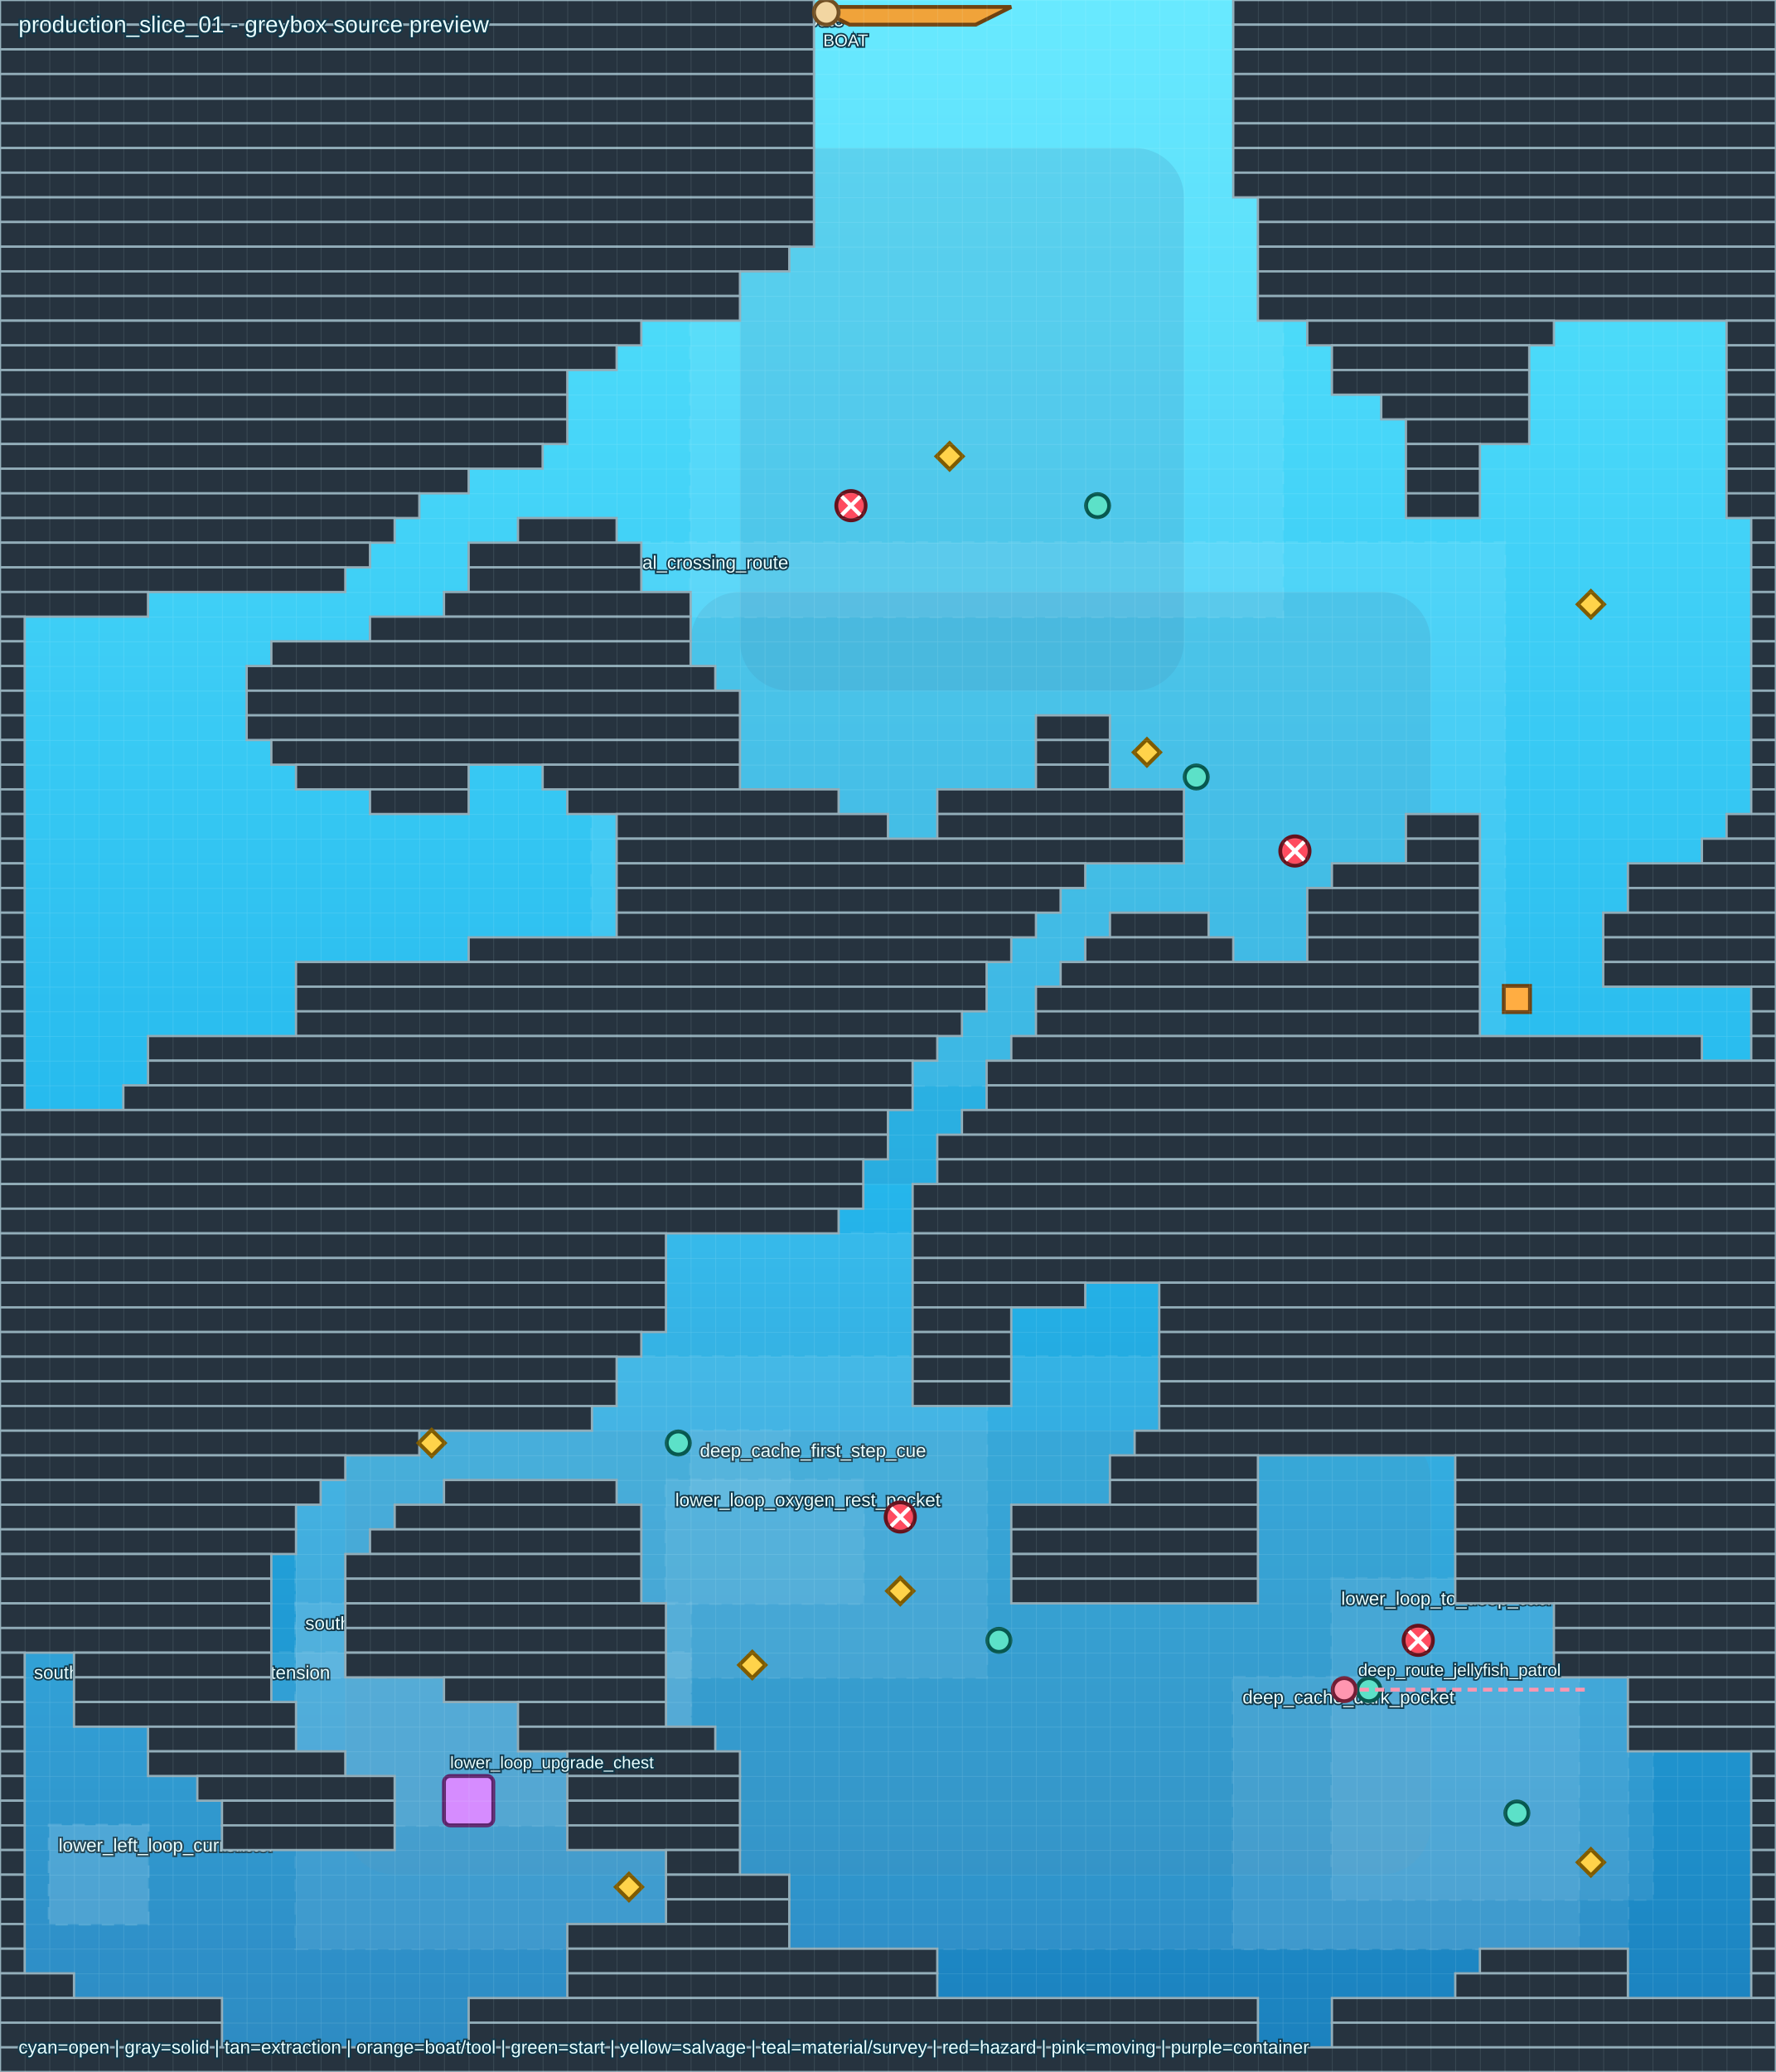
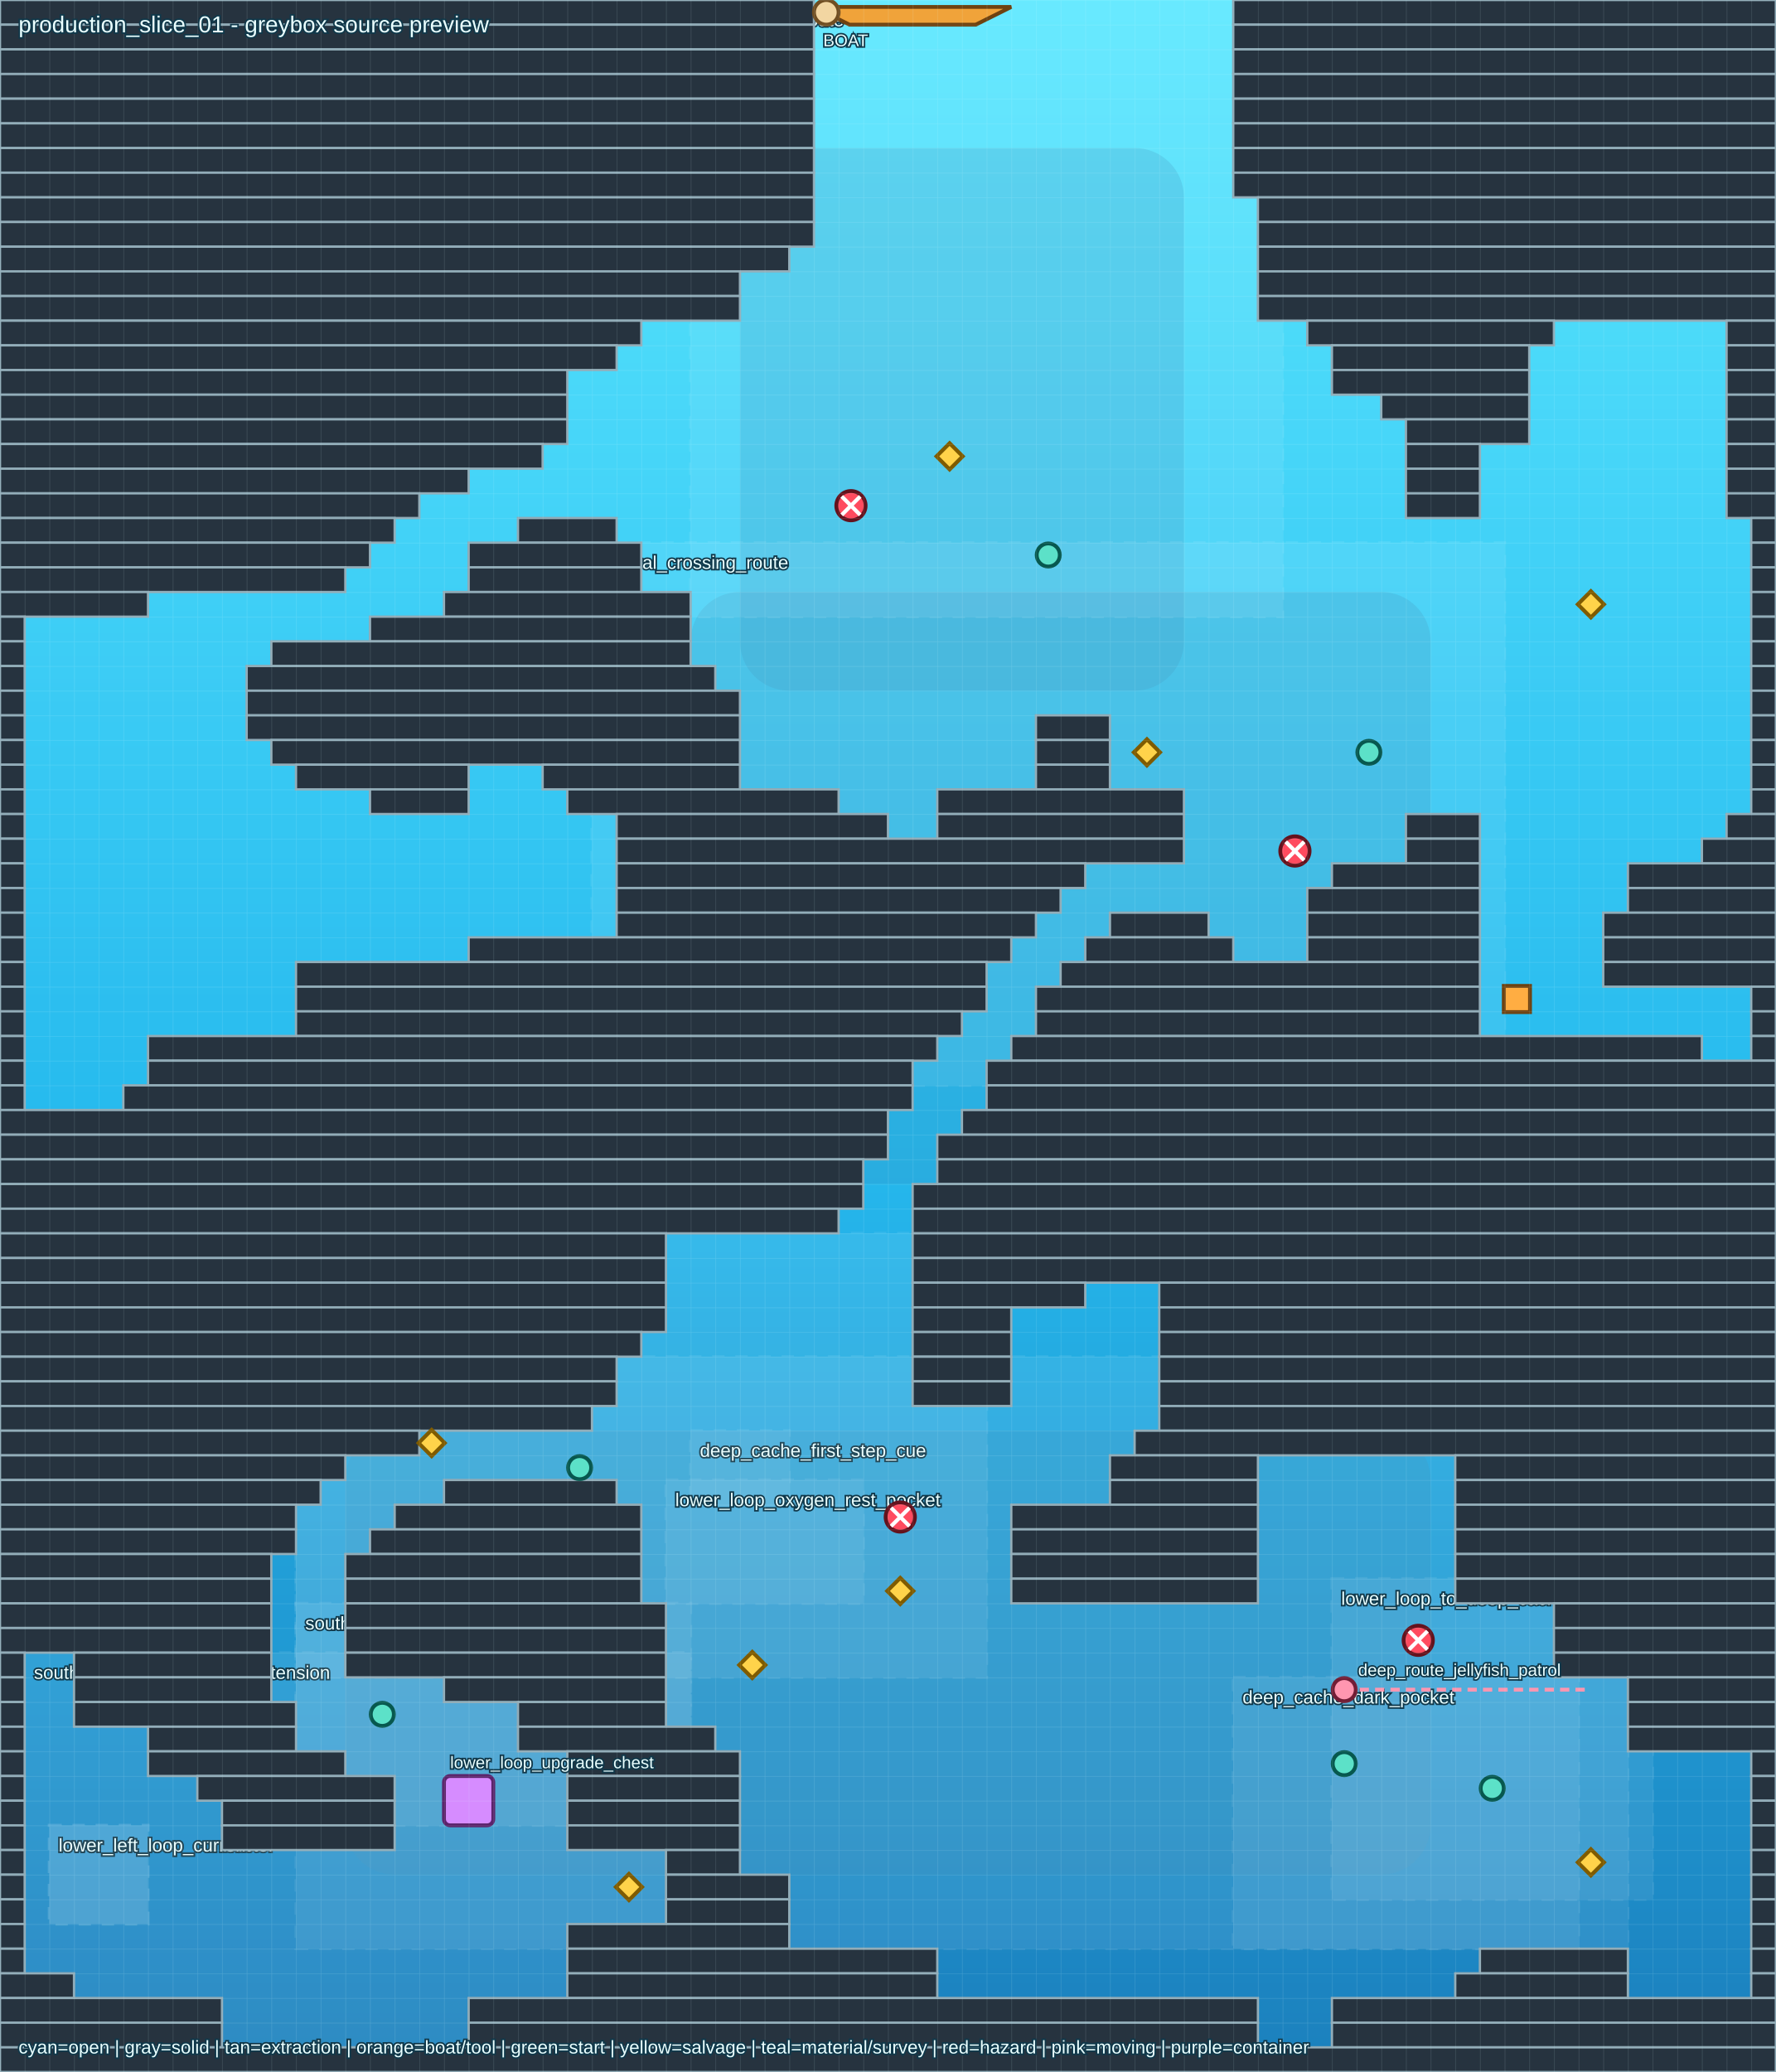
<svg xmlns="http://www.w3.org/2000/svg" viewBox="0 0 2304 2688" width="2304" height="2688">
  <defs>
    <linearGradient id="water" x1="0" y1="0" x2="0" y2="1">
      <stop offset="0%" stop-color="#4ee6ff" />
      <stop offset="55%" stop-color="#13b3ec" />
      <stop offset="100%" stop-color="#0874b7" />
    </linearGradient>
    <pattern id="grid" width="32" height="32" patternUnits="userSpaceOnUse">
      <path d="M 32 0 L 0 0 0 32" fill="none" stroke="#d8f7ff" stroke-width="1" opacity="0.22" />
    </pattern>
  </defs>
  <rect x="0" y="0" width="2304" height="2688" fill="url(#water)" />
  <rect x="960" y="192" width="576" height="704" rx="64" fill="#237fad" opacity="0.22" />
  <rect x="896" y="768" width="960" height="768" rx="64" fill="#237fad" opacity="0.22" />
  <rect x="448" y="1856" width="1408" height="576" rx="64" fill="#237fad" opacity="0.22" />
  <rect x="0" y="0" width="2304" height="2688" fill="#ffffff" opacity="0.08" stroke="#ffffff" stroke-width="4" stroke-dasharray="16 14" />
  <text x="12.0" y="34.0" fill="#eaffff" font-family="Arial, sans-serif" font-size="24" paint-order="stroke" stroke="#10384a" stroke-width="4">production_slice_bounds</text>
  <rect x="896" y="0" width="768" height="800" fill="#ffffff" opacity="0.08" stroke="#ffffff" stroke-width="4" stroke-dasharray="16 14" />
  <text x="908.0" y="34.0" fill="#eaffff" font-family="Arial, sans-serif" font-size="24" paint-order="stroke" stroke="#10384a" stroke-width="4">entry_shaft_route</text>
  <rect x="768" y="704" width="1184" height="704" fill="#ffffff" opacity="0.08" stroke="#ffffff" stroke-width="4" stroke-dasharray="16 14" />
  <text x="780.0" y="738.0" fill="#eaffff" font-family="Arial, sans-serif" font-size="24" paint-order="stroke" stroke="#10384a" stroke-width="4">central_crossing_route</text>
  <rect x="384" y="1760" width="1664" height="768" fill="#ffffff" opacity="0.08" stroke="#ffffff" stroke-width="4" stroke-dasharray="16 14" />
  <text x="396.0" y="1794.0" fill="#eaffff" font-family="Arial, sans-serif" font-size="24" paint-order="stroke" stroke="#10384a" stroke-width="4">lower_loop_route</text>
  <rect x="64" y="2368" width="128" height="128" fill="#ffffff" opacity="0.08" stroke="#ffffff" stroke-width="4" stroke-dasharray="16 14" />
  <text x="76.0" y="2402.0" fill="#eaffff" font-family="Arial, sans-serif" font-size="24" paint-order="stroke" stroke="#10384a" stroke-width="4">lower_left_loop_connector</text>
  <rect x="64" y="2368" width="128" height="128" fill="#ffffff" opacity="0.08" stroke="#ffffff" stroke-width="4" stroke-dasharray="16 14" />
  <text x="76.0" y="2402.0" fill="#eaffff" font-family="Arial, sans-serif" font-size="24" paint-order="stroke" stroke="#10384a" stroke-width="4">lower_left_loop_current</text>
  <rect x="896" y="1856" width="128" height="96" fill="#ffffff" opacity="0.08" stroke="#ffffff" stroke-width="4" stroke-dasharray="16 14" />
  <text x="908.0" y="1890.0" fill="#eaffff" font-family="Arial, sans-serif" font-size="24" paint-order="stroke" stroke="#10384a" stroke-width="4">deep_cache_first_step_cue</text>
  <rect x="384" y="1600" width="896" height="576" fill="#ffffff" opacity="0.08" stroke="#ffffff" stroke-width="4" stroke-dasharray="16 14" />
  <text x="396.0" y="1634.0" fill="#eaffff" font-family="Arial, sans-serif" font-size="24" paint-order="stroke" stroke="#10384a" stroke-width="4">return_pressure_to_boat</text>
  <rect x="864" y="1920" width="256" height="160" fill="#ffffff" opacity="0.08" stroke="#ffffff" stroke-width="4" stroke-dasharray="16 14" />
  <text x="876.0" y="1954.0" fill="#eaffff" font-family="Arial, sans-serif" font-size="24" paint-order="stroke" stroke="#10384a" stroke-width="4">lower_loop_oxygen_rest_pocket</text>
  <rect x="32" y="2144" width="864" height="512" fill="#ffffff" opacity="0.08" stroke="#ffffff" stroke-width="4" stroke-dasharray="16 14" />
  <text x="44.0" y="2178.0" fill="#eaffff" font-family="Arial, sans-serif" font-size="24" paint-order="stroke" stroke="#10384a" stroke-width="4">southwest_return_pocket_extension</text>
  <rect x="384" y="2080" width="512" height="288" fill="#ffffff" opacity="0.08" stroke="#ffffff" stroke-width="4" stroke-dasharray="16 14" />
  <text x="396.0" y="2114.0" fill="#eaffff" font-family="Arial, sans-serif" font-size="24" paint-order="stroke" stroke="#10384a" stroke-width="4">southwest_pocket_pre_pickup_cue</text>
  <rect x="1728" y="2048" width="416" height="416" fill="#ffffff" opacity="0.08" stroke="#ffffff" stroke-width="4" stroke-dasharray="16 14" />
  <text x="1740.0" y="2082.0" fill="#eaffff" font-family="Arial, sans-serif" font-size="24" paint-order="stroke" stroke="#10384a" stroke-width="4">lower_loop_to_deep_cache_pressure</text>
  <rect x="1600" y="2176" width="512" height="352" fill="#ffffff" opacity="0.08" stroke="#ffffff" stroke-width="4" stroke-dasharray="16 14" />
  <text x="1612.0" y="2210.0" fill="#eaffff" font-family="Arial, sans-serif" font-size="24" paint-order="stroke" stroke="#10384a" stroke-width="4">deep_cache_dark_pocket</text>
  <rect x="0" y="0" width="1056" height="32" fill="#26333f" stroke="#8ea9b5" stroke-width="3" />
  <rect x="1600" y="0" width="704" height="32" fill="#26333f" stroke="#8ea9b5" stroke-width="3" />
  <rect x="0" y="32" width="1056" height="32" fill="#26333f" stroke="#8ea9b5" stroke-width="3" />
  <rect x="1600" y="32" width="704" height="32" fill="#26333f" stroke="#8ea9b5" stroke-width="3" />
  <rect x="0" y="64" width="1056" height="32" fill="#26333f" stroke="#8ea9b5" stroke-width="3" />
  <rect x="1600" y="64" width="704" height="32" fill="#26333f" stroke="#8ea9b5" stroke-width="3" />
  <rect x="0" y="96" width="1056" height="32" fill="#26333f" stroke="#8ea9b5" stroke-width="3" />
  <rect x="1600" y="96" width="704" height="32" fill="#26333f" stroke="#8ea9b5" stroke-width="3" />
  <rect x="0" y="128" width="1056" height="32" fill="#26333f" stroke="#8ea9b5" stroke-width="3" />
  <rect x="1600" y="128" width="704" height="32" fill="#26333f" stroke="#8ea9b5" stroke-width="3" />
  <rect x="0" y="160" width="1056" height="32" fill="#26333f" stroke="#8ea9b5" stroke-width="3" />
  <rect x="1600" y="160" width="704" height="32" fill="#26333f" stroke="#8ea9b5" stroke-width="3" />
  <rect x="0" y="192" width="1056" height="32" fill="#26333f" stroke="#8ea9b5" stroke-width="3" />
  <rect x="1600" y="192" width="704" height="32" fill="#26333f" stroke="#8ea9b5" stroke-width="3" />
  <rect x="0" y="224" width="1056" height="32" fill="#26333f" stroke="#8ea9b5" stroke-width="3" />
  <rect x="1600" y="224" width="704" height="32" fill="#26333f" stroke="#8ea9b5" stroke-width="3" />
  <rect x="0" y="256" width="1056" height="32" fill="#26333f" stroke="#8ea9b5" stroke-width="3" />
  <rect x="1632" y="256" width="672" height="32" fill="#26333f" stroke="#8ea9b5" stroke-width="3" />
  <rect x="0" y="288" width="1056" height="32" fill="#26333f" stroke="#8ea9b5" stroke-width="3" />
  <rect x="1632" y="288" width="672" height="32" fill="#26333f" stroke="#8ea9b5" stroke-width="3" />
  <rect x="0" y="320" width="1024" height="32" fill="#26333f" stroke="#8ea9b5" stroke-width="3" />
  <rect x="1632" y="320" width="672" height="32" fill="#26333f" stroke="#8ea9b5" stroke-width="3" />
  <rect x="0" y="352" width="960" height="32" fill="#26333f" stroke="#8ea9b5" stroke-width="3" />
  <rect x="1632" y="352" width="672" height="32" fill="#26333f" stroke="#8ea9b5" stroke-width="3" />
  <rect x="0" y="384" width="960" height="32" fill="#26333f" stroke="#8ea9b5" stroke-width="3" />
  <rect x="1632" y="384" width="672" height="32" fill="#26333f" stroke="#8ea9b5" stroke-width="3" />
  <rect x="0" y="416" width="832" height="32" fill="#26333f" stroke="#8ea9b5" stroke-width="3" />
  <rect x="1696" y="416" width="320" height="32" fill="#26333f" stroke="#8ea9b5" stroke-width="3" />
  <rect x="2240" y="416" width="64" height="32" fill="#26333f" stroke="#8ea9b5" stroke-width="3" />
  <rect x="0" y="448" width="800" height="32" fill="#26333f" stroke="#8ea9b5" stroke-width="3" />
  <rect x="1728" y="448" width="256" height="32" fill="#26333f" stroke="#8ea9b5" stroke-width="3" />
  <rect x="2240" y="448" width="64" height="32" fill="#26333f" stroke="#8ea9b5" stroke-width="3" />
  <rect x="0" y="480" width="736" height="32" fill="#26333f" stroke="#8ea9b5" stroke-width="3" />
  <rect x="1728" y="480" width="256" height="32" fill="#26333f" stroke="#8ea9b5" stroke-width="3" />
  <rect x="2240" y="480" width="64" height="32" fill="#26333f" stroke="#8ea9b5" stroke-width="3" />
  <rect x="0" y="512" width="736" height="32" fill="#26333f" stroke="#8ea9b5" stroke-width="3" />
  <rect x="1792" y="512" width="192" height="32" fill="#26333f" stroke="#8ea9b5" stroke-width="3" />
  <rect x="2240" y="512" width="64" height="32" fill="#26333f" stroke="#8ea9b5" stroke-width="3" />
  <rect x="0" y="544" width="736" height="32" fill="#26333f" stroke="#8ea9b5" stroke-width="3" />
  <rect x="1824" y="544" width="160" height="32" fill="#26333f" stroke="#8ea9b5" stroke-width="3" />
  <rect x="2240" y="544" width="64" height="32" fill="#26333f" stroke="#8ea9b5" stroke-width="3" />
  <rect x="0" y="576" width="704" height="32" fill="#26333f" stroke="#8ea9b5" stroke-width="3" />
  <rect x="1824" y="576" width="96" height="32" fill="#26333f" stroke="#8ea9b5" stroke-width="3" />
  <rect x="2240" y="576" width="64" height="32" fill="#26333f" stroke="#8ea9b5" stroke-width="3" />
  <rect x="0" y="608" width="608" height="32" fill="#26333f" stroke="#8ea9b5" stroke-width="3" />
  <rect x="1824" y="608" width="96" height="32" fill="#26333f" stroke="#8ea9b5" stroke-width="3" />
  <rect x="2240" y="608" width="64" height="32" fill="#26333f" stroke="#8ea9b5" stroke-width="3" />
  <rect x="0" y="640" width="544" height="32" fill="#26333f" stroke="#8ea9b5" stroke-width="3" />
  <rect x="1824" y="640" width="96" height="32" fill="#26333f" stroke="#8ea9b5" stroke-width="3" />
  <rect x="2240" y="640" width="64" height="32" fill="#26333f" stroke="#8ea9b5" stroke-width="3" />
  <rect x="0" y="672" width="512" height="32" fill="#26333f" stroke="#8ea9b5" stroke-width="3" />
  <rect x="672" y="672" width="128" height="32" fill="#26333f" stroke="#8ea9b5" stroke-width="3" />
  <rect x="2272" y="672" width="32" height="32" fill="#26333f" stroke="#8ea9b5" stroke-width="3" />
  <rect x="0" y="704" width="480" height="32" fill="#26333f" stroke="#8ea9b5" stroke-width="3" />
  <rect x="608" y="704" width="224" height="32" fill="#26333f" stroke="#8ea9b5" stroke-width="3" />
  <rect x="2272" y="704" width="32" height="32" fill="#26333f" stroke="#8ea9b5" stroke-width="3" />
  <rect x="0" y="736" width="448" height="32" fill="#26333f" stroke="#8ea9b5" stroke-width="3" />
  <rect x="608" y="736" width="224" height="32" fill="#26333f" stroke="#8ea9b5" stroke-width="3" />
  <rect x="2272" y="736" width="32" height="32" fill="#26333f" stroke="#8ea9b5" stroke-width="3" />
  <rect x="0" y="768" width="192" height="32" fill="#26333f" stroke="#8ea9b5" stroke-width="3" />
  <rect x="576" y="768" width="320" height="32" fill="#26333f" stroke="#8ea9b5" stroke-width="3" />
  <rect x="2272" y="768" width="32" height="32" fill="#26333f" stroke="#8ea9b5" stroke-width="3" />
  <rect x="0" y="800" width="32" height="32" fill="#26333f" stroke="#8ea9b5" stroke-width="3" />
  <rect x="480" y="800" width="416" height="32" fill="#26333f" stroke="#8ea9b5" stroke-width="3" />
  <rect x="2272" y="800" width="32" height="32" fill="#26333f" stroke="#8ea9b5" stroke-width="3" />
  <rect x="0" y="832" width="32" height="32" fill="#26333f" stroke="#8ea9b5" stroke-width="3" />
  <rect x="352" y="832" width="544" height="32" fill="#26333f" stroke="#8ea9b5" stroke-width="3" />
  <rect x="2272" y="832" width="32" height="32" fill="#26333f" stroke="#8ea9b5" stroke-width="3" />
  <rect x="0" y="864" width="32" height="32" fill="#26333f" stroke="#8ea9b5" stroke-width="3" />
  <rect x="320" y="864" width="608" height="32" fill="#26333f" stroke="#8ea9b5" stroke-width="3" />
  <rect x="2272" y="864" width="32" height="32" fill="#26333f" stroke="#8ea9b5" stroke-width="3" />
  <rect x="0" y="896" width="32" height="32" fill="#26333f" stroke="#8ea9b5" stroke-width="3" />
  <rect x="320" y="896" width="640" height="32" fill="#26333f" stroke="#8ea9b5" stroke-width="3" />
  <rect x="2272" y="896" width="32" height="32" fill="#26333f" stroke="#8ea9b5" stroke-width="3" />
  <rect x="0" y="928" width="32" height="32" fill="#26333f" stroke="#8ea9b5" stroke-width="3" />
  <rect x="320" y="928" width="640" height="32" fill="#26333f" stroke="#8ea9b5" stroke-width="3" />
  <rect x="1344" y="928" width="96" height="32" fill="#26333f" stroke="#8ea9b5" stroke-width="3" />
  <rect x="2272" y="928" width="32" height="32" fill="#26333f" stroke="#8ea9b5" stroke-width="3" />
  <rect x="0" y="960" width="32" height="32" fill="#26333f" stroke="#8ea9b5" stroke-width="3" />
  <rect x="352" y="960" width="608" height="32" fill="#26333f" stroke="#8ea9b5" stroke-width="3" />
  <rect x="1344" y="960" width="96" height="32" fill="#26333f" stroke="#8ea9b5" stroke-width="3" />
  <rect x="2272" y="960" width="32" height="32" fill="#26333f" stroke="#8ea9b5" stroke-width="3" />
  <rect x="0" y="992" width="32" height="32" fill="#26333f" stroke="#8ea9b5" stroke-width="3" />
  <rect x="384" y="992" width="224" height="32" fill="#26333f" stroke="#8ea9b5" stroke-width="3" />
  <rect x="704" y="992" width="256" height="32" fill="#26333f" stroke="#8ea9b5" stroke-width="3" />
  <rect x="1344" y="992" width="96" height="32" fill="#26333f" stroke="#8ea9b5" stroke-width="3" />
  <rect x="2272" y="992" width="32" height="32" fill="#26333f" stroke="#8ea9b5" stroke-width="3" />
  <rect x="0" y="1024" width="32" height="32" fill="#26333f" stroke="#8ea9b5" stroke-width="3" />
  <rect x="480" y="1024" width="128" height="32" fill="#26333f" stroke="#8ea9b5" stroke-width="3" />
  <rect x="736" y="1024" width="352" height="32" fill="#26333f" stroke="#8ea9b5" stroke-width="3" />
  <rect x="1216" y="1024" width="320" height="32" fill="#26333f" stroke="#8ea9b5" stroke-width="3" />
  <rect x="2272" y="1024" width="32" height="32" fill="#26333f" stroke="#8ea9b5" stroke-width="3" />
  <rect x="0" y="1056" width="32" height="32" fill="#26333f" stroke="#8ea9b5" stroke-width="3" />
  <rect x="800" y="1056" width="352" height="32" fill="#26333f" stroke="#8ea9b5" stroke-width="3" />
  <rect x="1216" y="1056" width="320" height="32" fill="#26333f" stroke="#8ea9b5" stroke-width="3" />
  <rect x="1824" y="1056" width="96" height="32" fill="#26333f" stroke="#8ea9b5" stroke-width="3" />
  <rect x="2240" y="1056" width="64" height="32" fill="#26333f" stroke="#8ea9b5" stroke-width="3" />
  <rect x="0" y="1088" width="32" height="32" fill="#26333f" stroke="#8ea9b5" stroke-width="3" />
  <rect x="800" y="1088" width="736" height="32" fill="#26333f" stroke="#8ea9b5" stroke-width="3" />
  <rect x="1824" y="1088" width="96" height="32" fill="#26333f" stroke="#8ea9b5" stroke-width="3" />
  <rect x="2208" y="1088" width="96" height="32" fill="#26333f" stroke="#8ea9b5" stroke-width="3" />
  <rect x="0" y="1120" width="32" height="32" fill="#26333f" stroke="#8ea9b5" stroke-width="3" />
  <rect x="800" y="1120" width="608" height="32" fill="#26333f" stroke="#8ea9b5" stroke-width="3" />
  <rect x="1728" y="1120" width="192" height="32" fill="#26333f" stroke="#8ea9b5" stroke-width="3" />
  <rect x="2112" y="1120" width="192" height="32" fill="#26333f" stroke="#8ea9b5" stroke-width="3" />
  <rect x="0" y="1152" width="32" height="32" fill="#26333f" stroke="#8ea9b5" stroke-width="3" />
  <rect x="800" y="1152" width="576" height="32" fill="#26333f" stroke="#8ea9b5" stroke-width="3" />
  <rect x="1696" y="1152" width="224" height="32" fill="#26333f" stroke="#8ea9b5" stroke-width="3" />
  <rect x="2112" y="1152" width="192" height="32" fill="#26333f" stroke="#8ea9b5" stroke-width="3" />
  <rect x="0" y="1184" width="32" height="32" fill="#26333f" stroke="#8ea9b5" stroke-width="3" />
  <rect x="800" y="1184" width="544" height="32" fill="#26333f" stroke="#8ea9b5" stroke-width="3" />
  <rect x="1440" y="1184" width="128" height="32" fill="#26333f" stroke="#8ea9b5" stroke-width="3" />
  <rect x="1696" y="1184" width="224" height="32" fill="#26333f" stroke="#8ea9b5" stroke-width="3" />
  <rect x="2080" y="1184" width="224" height="32" fill="#26333f" stroke="#8ea9b5" stroke-width="3" />
  <rect x="0" y="1216" width="32" height="32" fill="#26333f" stroke="#8ea9b5" stroke-width="3" />
  <rect x="608" y="1216" width="704" height="32" fill="#26333f" stroke="#8ea9b5" stroke-width="3" />
  <rect x="1408" y="1216" width="192" height="32" fill="#26333f" stroke="#8ea9b5" stroke-width="3" />
  <rect x="1696" y="1216" width="224" height="32" fill="#26333f" stroke="#8ea9b5" stroke-width="3" />
  <rect x="2080" y="1216" width="224" height="32" fill="#26333f" stroke="#8ea9b5" stroke-width="3" />
  <rect x="0" y="1248" width="32" height="32" fill="#26333f" stroke="#8ea9b5" stroke-width="3" />
  <rect x="384" y="1248" width="896" height="32" fill="#26333f" stroke="#8ea9b5" stroke-width="3" />
  <rect x="1376" y="1248" width="544" height="32" fill="#26333f" stroke="#8ea9b5" stroke-width="3" />
  <rect x="2080" y="1248" width="224" height="32" fill="#26333f" stroke="#8ea9b5" stroke-width="3" />
  <rect x="0" y="1280" width="32" height="32" fill="#26333f" stroke="#8ea9b5" stroke-width="3" />
  <rect x="384" y="1280" width="896" height="32" fill="#26333f" stroke="#8ea9b5" stroke-width="3" />
  <rect x="1344" y="1280" width="576" height="32" fill="#26333f" stroke="#8ea9b5" stroke-width="3" />
  <rect x="2272" y="1280" width="32" height="32" fill="#26333f" stroke="#8ea9b5" stroke-width="3" />
  <rect x="0" y="1312" width="32" height="32" fill="#26333f" stroke="#8ea9b5" stroke-width="3" />
  <rect x="384" y="1312" width="864" height="32" fill="#26333f" stroke="#8ea9b5" stroke-width="3" />
  <rect x="1344" y="1312" width="576" height="32" fill="#26333f" stroke="#8ea9b5" stroke-width="3" />
  <rect x="2272" y="1312" width="32" height="32" fill="#26333f" stroke="#8ea9b5" stroke-width="3" />
  <rect x="0" y="1344" width="32" height="32" fill="#26333f" stroke="#8ea9b5" stroke-width="3" />
  <rect x="192" y="1344" width="1024" height="32" fill="#26333f" stroke="#8ea9b5" stroke-width="3" />
  <rect x="1312" y="1344" width="896" height="32" fill="#26333f" stroke="#8ea9b5" stroke-width="3" />
  <rect x="2272" y="1344" width="32" height="32" fill="#26333f" stroke="#8ea9b5" stroke-width="3" />
  <rect x="0" y="1376" width="32" height="32" fill="#26333f" stroke="#8ea9b5" stroke-width="3" />
  <rect x="192" y="1376" width="992" height="32" fill="#26333f" stroke="#8ea9b5" stroke-width="3" />
  <rect x="1280" y="1376" width="1024" height="32" fill="#26333f" stroke="#8ea9b5" stroke-width="3" />
  <rect x="0" y="1408" width="32" height="32" fill="#26333f" stroke="#8ea9b5" stroke-width="3" />
  <rect x="160" y="1408" width="1024" height="32" fill="#26333f" stroke="#8ea9b5" stroke-width="3" />
  <rect x="1280" y="1408" width="1024" height="32" fill="#26333f" stroke="#8ea9b5" stroke-width="3" />
  <rect x="0" y="1440" width="1152" height="32" fill="#26333f" stroke="#8ea9b5" stroke-width="3" />
  <rect x="1248" y="1440" width="1056" height="32" fill="#26333f" stroke="#8ea9b5" stroke-width="3" />
  <rect x="0" y="1472" width="1152" height="32" fill="#26333f" stroke="#8ea9b5" stroke-width="3" />
  <rect x="1216" y="1472" width="1088" height="32" fill="#26333f" stroke="#8ea9b5" stroke-width="3" />
  <rect x="0" y="1504" width="1120" height="32" fill="#26333f" stroke="#8ea9b5" stroke-width="3" />
  <rect x="1216" y="1504" width="1088" height="32" fill="#26333f" stroke="#8ea9b5" stroke-width="3" />
  <rect x="0" y="1536" width="1120" height="32" fill="#26333f" stroke="#8ea9b5" stroke-width="3" />
  <rect x="1184" y="1536" width="1120" height="32" fill="#26333f" stroke="#8ea9b5" stroke-width="3" />
  <rect x="0" y="1568" width="1088" height="32" fill="#26333f" stroke="#8ea9b5" stroke-width="3" />
  <rect x="1184" y="1568" width="1120" height="32" fill="#26333f" stroke="#8ea9b5" stroke-width="3" />
  <rect x="0" y="1600" width="864" height="32" fill="#26333f" stroke="#8ea9b5" stroke-width="3" />
  <rect x="1184" y="1600" width="1120" height="32" fill="#26333f" stroke="#8ea9b5" stroke-width="3" />
  <rect x="0" y="1632" width="864" height="32" fill="#26333f" stroke="#8ea9b5" stroke-width="3" />
  <rect x="1184" y="1632" width="1120" height="32" fill="#26333f" stroke="#8ea9b5" stroke-width="3" />
  <rect x="0" y="1664" width="864" height="32" fill="#26333f" stroke="#8ea9b5" stroke-width="3" />
  <rect x="1184" y="1664" width="224" height="32" fill="#26333f" stroke="#8ea9b5" stroke-width="3" />
  <rect x="1504" y="1664" width="800" height="32" fill="#26333f" stroke="#8ea9b5" stroke-width="3" />
  <rect x="0" y="1696" width="864" height="32" fill="#26333f" stroke="#8ea9b5" stroke-width="3" />
  <rect x="1184" y="1696" width="128" height="32" fill="#26333f" stroke="#8ea9b5" stroke-width="3" />
  <rect x="1504" y="1696" width="800" height="32" fill="#26333f" stroke="#8ea9b5" stroke-width="3" />
  <rect x="0" y="1728" width="832" height="32" fill="#26333f" stroke="#8ea9b5" stroke-width="3" />
  <rect x="1184" y="1728" width="128" height="32" fill="#26333f" stroke="#8ea9b5" stroke-width="3" />
  <rect x="1504" y="1728" width="800" height="32" fill="#26333f" stroke="#8ea9b5" stroke-width="3" />
  <rect x="0" y="1760" width="800" height="32" fill="#26333f" stroke="#8ea9b5" stroke-width="3" />
  <rect x="1184" y="1760" width="128" height="32" fill="#26333f" stroke="#8ea9b5" stroke-width="3" />
  <rect x="1504" y="1760" width="800" height="32" fill="#26333f" stroke="#8ea9b5" stroke-width="3" />
  <rect x="0" y="1792" width="800" height="32" fill="#26333f" stroke="#8ea9b5" stroke-width="3" />
  <rect x="1184" y="1792" width="128" height="32" fill="#26333f" stroke="#8ea9b5" stroke-width="3" />
  <rect x="1504" y="1792" width="800" height="32" fill="#26333f" stroke="#8ea9b5" stroke-width="3" />
  <rect x="0" y="1824" width="768" height="32" fill="#26333f" stroke="#8ea9b5" stroke-width="3" />
  <rect x="1504" y="1824" width="800" height="32" fill="#26333f" stroke="#8ea9b5" stroke-width="3" />
  <rect x="0" y="1856" width="544" height="32" fill="#26333f" stroke="#8ea9b5" stroke-width="3" />
  <rect x="1472" y="1856" width="832" height="32" fill="#26333f" stroke="#8ea9b5" stroke-width="3" />
  <rect x="0" y="1888" width="448" height="32" fill="#26333f" stroke="#8ea9b5" stroke-width="3" />
  <rect x="1440" y="1888" width="192" height="32" fill="#26333f" stroke="#8ea9b5" stroke-width="3" />
  <rect x="1888" y="1888" width="416" height="32" fill="#26333f" stroke="#8ea9b5" stroke-width="3" />
  <rect x="0" y="1920" width="416" height="32" fill="#26333f" stroke="#8ea9b5" stroke-width="3" />
  <rect x="576" y="1920" width="224" height="32" fill="#26333f" stroke="#8ea9b5" stroke-width="3" />
  <rect x="1440" y="1920" width="192" height="32" fill="#26333f" stroke="#8ea9b5" stroke-width="3" />
  <rect x="1888" y="1920" width="416" height="32" fill="#26333f" stroke="#8ea9b5" stroke-width="3" />
  <rect x="0" y="1952" width="384" height="32" fill="#26333f" stroke="#8ea9b5" stroke-width="3" />
  <rect x="512" y="1952" width="320" height="32" fill="#26333f" stroke="#8ea9b5" stroke-width="3" />
  <rect x="1312" y="1952" width="320" height="32" fill="#26333f" stroke="#8ea9b5" stroke-width="3" />
  <rect x="1888" y="1952" width="416" height="32" fill="#26333f" stroke="#8ea9b5" stroke-width="3" />
  <rect x="0" y="1984" width="384" height="32" fill="#26333f" stroke="#8ea9b5" stroke-width="3" />
  <rect x="480" y="1984" width="352" height="32" fill="#26333f" stroke="#8ea9b5" stroke-width="3" />
  <rect x="1312" y="1984" width="320" height="32" fill="#26333f" stroke="#8ea9b5" stroke-width="3" />
  <rect x="1888" y="1984" width="416" height="32" fill="#26333f" stroke="#8ea9b5" stroke-width="3" />
  <rect x="0" y="2016" width="352" height="32" fill="#26333f" stroke="#8ea9b5" stroke-width="3" />
  <rect x="448" y="2016" width="384" height="32" fill="#26333f" stroke="#8ea9b5" stroke-width="3" />
  <rect x="1312" y="2016" width="320" height="32" fill="#26333f" stroke="#8ea9b5" stroke-width="3" />
  <rect x="1888" y="2016" width="416" height="32" fill="#26333f" stroke="#8ea9b5" stroke-width="3" />
  <rect x="0" y="2048" width="352" height="32" fill="#26333f" stroke="#8ea9b5" stroke-width="3" />
  <rect x="448" y="2048" width="384" height="32" fill="#26333f" stroke="#8ea9b5" stroke-width="3" />
  <rect x="1312" y="2048" width="320" height="32" fill="#26333f" stroke="#8ea9b5" stroke-width="3" />
  <rect x="1888" y="2048" width="416" height="32" fill="#26333f" stroke="#8ea9b5" stroke-width="3" />
  <rect x="0" y="2080" width="352" height="32" fill="#26333f" stroke="#8ea9b5" stroke-width="3" />
  <rect x="448" y="2080" width="416" height="32" fill="#26333f" stroke="#8ea9b5" stroke-width="3" />
  <rect x="2016" y="2080" width="288" height="32" fill="#26333f" stroke="#8ea9b5" stroke-width="3" />
  <rect x="0" y="2112" width="352" height="32" fill="#26333f" stroke="#8ea9b5" stroke-width="3" />
  <rect x="448" y="2112" width="416" height="32" fill="#26333f" stroke="#8ea9b5" stroke-width="3" />
  <rect x="2016" y="2112" width="288" height="32" fill="#26333f" stroke="#8ea9b5" stroke-width="3" />
  <rect x="0" y="2144" width="32" height="32" fill="#26333f" stroke="#8ea9b5" stroke-width="3" />
  <rect x="96" y="2144" width="256" height="32" fill="#26333f" stroke="#8ea9b5" stroke-width="3" />
  <rect x="448" y="2144" width="416" height="32" fill="#26333f" stroke="#8ea9b5" stroke-width="3" />
  <rect x="2016" y="2144" width="288" height="32" fill="#26333f" stroke="#8ea9b5" stroke-width="3" />
  <rect x="0" y="2176" width="32" height="32" fill="#26333f" stroke="#8ea9b5" stroke-width="3" />
  <rect x="96" y="2176" width="256" height="32" fill="#26333f" stroke="#8ea9b5" stroke-width="3" />
  <rect x="576" y="2176" width="288" height="32" fill="#26333f" stroke="#8ea9b5" stroke-width="3" />
  <rect x="2112" y="2176" width="192" height="32" fill="#26333f" stroke="#8ea9b5" stroke-width="3" />
  <rect x="0" y="2208" width="32" height="32" fill="#26333f" stroke="#8ea9b5" stroke-width="3" />
  <rect x="96" y="2208" width="288" height="32" fill="#26333f" stroke="#8ea9b5" stroke-width="3" />
  <rect x="672" y="2208" width="192" height="32" fill="#26333f" stroke="#8ea9b5" stroke-width="3" />
  <rect x="2112" y="2208" width="192" height="32" fill="#26333f" stroke="#8ea9b5" stroke-width="3" />
  <rect x="0" y="2240" width="32" height="32" fill="#26333f" stroke="#8ea9b5" stroke-width="3" />
  <rect x="192" y="2240" width="192" height="32" fill="#26333f" stroke="#8ea9b5" stroke-width="3" />
  <rect x="672" y="2240" width="256" height="32" fill="#26333f" stroke="#8ea9b5" stroke-width="3" />
  <rect x="2112" y="2240" width="192" height="32" fill="#26333f" stroke="#8ea9b5" stroke-width="3" />
  <rect x="0" y="2272" width="32" height="32" fill="#26333f" stroke="#8ea9b5" stroke-width="3" />
  <rect x="192" y="2272" width="256" height="32" fill="#26333f" stroke="#8ea9b5" stroke-width="3" />
  <rect x="736" y="2272" width="224" height="32" fill="#26333f" stroke="#8ea9b5" stroke-width="3" />
  <rect x="2272" y="2272" width="32" height="32" fill="#26333f" stroke="#8ea9b5" stroke-width="3" />
  <rect x="0" y="2304" width="32" height="32" fill="#26333f" stroke="#8ea9b5" stroke-width="3" />
  <rect x="256" y="2304" width="256" height="32" fill="#26333f" stroke="#8ea9b5" stroke-width="3" />
  <rect x="736" y="2304" width="224" height="32" fill="#26333f" stroke="#8ea9b5" stroke-width="3" />
  <rect x="2272" y="2304" width="32" height="32" fill="#26333f" stroke="#8ea9b5" stroke-width="3" />
  <rect x="0" y="2336" width="32" height="32" fill="#26333f" stroke="#8ea9b5" stroke-width="3" />
  <rect x="288" y="2336" width="224" height="32" fill="#26333f" stroke="#8ea9b5" stroke-width="3" />
  <rect x="736" y="2336" width="224" height="32" fill="#26333f" stroke="#8ea9b5" stroke-width="3" />
  <rect x="2272" y="2336" width="32" height="32" fill="#26333f" stroke="#8ea9b5" stroke-width="3" />
  <rect x="0" y="2368" width="32" height="32" fill="#26333f" stroke="#8ea9b5" stroke-width="3" />
  <rect x="288" y="2368" width="224" height="32" fill="#26333f" stroke="#8ea9b5" stroke-width="3" />
  <rect x="736" y="2368" width="224" height="32" fill="#26333f" stroke="#8ea9b5" stroke-width="3" />
  <rect x="2272" y="2368" width="32" height="32" fill="#26333f" stroke="#8ea9b5" stroke-width="3" />
  <rect x="0" y="2400" width="32" height="32" fill="#26333f" stroke="#8ea9b5" stroke-width="3" />
  <rect x="864" y="2400" width="96" height="32" fill="#26333f" stroke="#8ea9b5" stroke-width="3" />
  <rect x="2272" y="2400" width="32" height="32" fill="#26333f" stroke="#8ea9b5" stroke-width="3" />
  <rect x="0" y="2432" width="32" height="32" fill="#26333f" stroke="#8ea9b5" stroke-width="3" />
  <rect x="864" y="2432" width="160" height="32" fill="#26333f" stroke="#8ea9b5" stroke-width="3" />
  <rect x="2272" y="2432" width="32" height="32" fill="#26333f" stroke="#8ea9b5" stroke-width="3" />
  <rect x="0" y="2464" width="32" height="32" fill="#26333f" stroke="#8ea9b5" stroke-width="3" />
  <rect x="864" y="2464" width="160" height="32" fill="#26333f" stroke="#8ea9b5" stroke-width="3" />
  <rect x="2272" y="2464" width="32" height="32" fill="#26333f" stroke="#8ea9b5" stroke-width="3" />
  <rect x="0" y="2496" width="32" height="32" fill="#26333f" stroke="#8ea9b5" stroke-width="3" />
  <rect x="736" y="2496" width="288" height="32" fill="#26333f" stroke="#8ea9b5" stroke-width="3" />
  <rect x="2272" y="2496" width="32" height="32" fill="#26333f" stroke="#8ea9b5" stroke-width="3" />
  <rect x="0" y="2528" width="32" height="32" fill="#26333f" stroke="#8ea9b5" stroke-width="3" />
  <rect x="736" y="2528" width="480" height="32" fill="#26333f" stroke="#8ea9b5" stroke-width="3" />
  <rect x="1920" y="2528" width="192" height="32" fill="#26333f" stroke="#8ea9b5" stroke-width="3" />
  <rect x="2272" y="2528" width="32" height="32" fill="#26333f" stroke="#8ea9b5" stroke-width="3" />
  <rect x="0" y="2560" width="96" height="32" fill="#26333f" stroke="#8ea9b5" stroke-width="3" />
  <rect x="736" y="2560" width="480" height="32" fill="#26333f" stroke="#8ea9b5" stroke-width="3" />
  <rect x="1888" y="2560" width="224" height="32" fill="#26333f" stroke="#8ea9b5" stroke-width="3" />
  <rect x="2272" y="2560" width="32" height="32" fill="#26333f" stroke="#8ea9b5" stroke-width="3" />
  <rect x="0" y="2592" width="288" height="32" fill="#26333f" stroke="#8ea9b5" stroke-width="3" />
  <rect x="608" y="2592" width="1024" height="32" fill="#26333f" stroke="#8ea9b5" stroke-width="3" />
  <rect x="1728" y="2592" width="576" height="32" fill="#26333f" stroke="#8ea9b5" stroke-width="3" />
  <rect x="0" y="2624" width="288" height="32" fill="#26333f" stroke="#8ea9b5" stroke-width="3" />
  <rect x="608" y="2624" width="1024" height="32" fill="#26333f" stroke="#8ea9b5" stroke-width="3" />
  <rect x="1728" y="2624" width="576" height="32" fill="#26333f" stroke="#8ea9b5" stroke-width="3" />
  <rect x="0" y="2656" width="2304" height="32" fill="#26333f" stroke="#8ea9b5" stroke-width="3" />
  <polygon points="1056.0,9.0 1312.0,9.0 1265.9,32.0 1102.1,32.0" fill="#f0a33a" stroke="#6e4210" stroke-width="5" />
  <circle cx="1072.0" cy="16.0" r="16" fill="#f2d6a2" stroke="#704e22" stroke-width="5" />
  <text x="1068.0" y="60.0" fill="#eaffff" font-family="Arial, sans-serif" font-size="22" paint-order="stroke" stroke="#10384a" stroke-width="4">BOAT</text>
  <polygon points="1232.0,575.0 1249.0,592.0 1232.0,609.0 1215.0,592.0" fill="#ffd34a" stroke="#7f5b00" stroke-width="5" />
  <polygon points="1488.0,959.0 1505.0,976.0 1488.0,993.0 1471.0,976.0" fill="#ffd34a" stroke="#7f5b00" stroke-width="5" />
  <polygon points="2064.0,767.0 2081.0,784.0 2064.0,801.0 2047.0,784.0" fill="#ffd34a" stroke="#7f5b00" stroke-width="5" />
  <polygon points="976.0,2143.0 993.0,2160.0 976.0,2177.0 959.0,2160.0" fill="#ffd34a" stroke="#7f5b00" stroke-width="5" />
  <polygon points="1168.0,2047.0 1185.0,2064.0 1168.0,2081.0 1151.0,2064.0" fill="#ffd34a" stroke="#7f5b00" stroke-width="5" />
  <polygon points="2064.0,2399.0 2081.0,2416.0 2064.0,2433.0 2047.0,2416.0" fill="#ffd34a" stroke="#7f5b00" stroke-width="5" />
  <polygon points="816.0,2431.0 833.0,2448.0 816.0,2465.0 799.0,2448.0" fill="#ffd34a" stroke="#7f5b00" stroke-width="5" />
  <polygon points="560.0,1855.0 577.0,1872.0 560.0,1889.0 543.0,1872.0" fill="#ffd34a" stroke="#7f5b00" stroke-width="5" />
  <circle cx="1104.0" cy="656.0" r="19" fill="#ff4b5f" stroke="#64121d" stroke-width="5" />
  <line x1="1092.0" y1="644.0" x2="1116.0" y2="668.0" stroke="#ffffff" stroke-width="5" />
  <line x1="1116.0" y1="644.0" x2="1092.0" y2="668.0" stroke="#ffffff" stroke-width="5" />
  <circle cx="1680.0" cy="1104.0" r="19" fill="#ff4b5f" stroke="#64121d" stroke-width="5" />
  <line x1="1668.0" y1="1092.0" x2="1692.0" y2="1116.0" stroke="#ffffff" stroke-width="5" />
  <line x1="1692.0" y1="1092.0" x2="1668.0" y2="1116.0" stroke="#ffffff" stroke-width="5" />
  <circle cx="1168.0" cy="1968.0" r="19" fill="#ff4b5f" stroke="#64121d" stroke-width="5" />
  <line x1="1156.0" y1="1956.0" x2="1180.0" y2="1980.0" stroke="#ffffff" stroke-width="5" />
  <line x1="1180.0" y1="1956.0" x2="1156.0" y2="1980.0" stroke="#ffffff" stroke-width="5" />
  <circle cx="1840.0" cy="2128.0" r="19" fill="#ff4b5f" stroke="#64121d" stroke-width="5" />
  <line x1="1828.0" y1="2116.0" x2="1852.0" y2="2140.0" stroke="#ffffff" stroke-width="5" />
  <line x1="1852.0" y1="2116.0" x2="1828.0" y2="2140.0" stroke="#ffffff" stroke-width="5" />
-   <circle cx="1424.0" cy="656.0" r="15" fill="#5ce1c8" stroke="#07584f" stroke-width="5" />
-   <circle cx="1552.0" cy="1008.0" r="15" fill="#5ce1c8" stroke="#07584f" stroke-width="5" />
-   <circle cx="880.0" cy="1872.0" r="15" fill="#5ce1c8" stroke="#07584f" stroke-width="5" />
-   <circle cx="1296.0" cy="2128.0" r="15" fill="#5ce1c8" stroke="#07584f" stroke-width="5" />
-   <circle cx="1776.0" cy="2192.0" r="15" fill="#5ce1c8" stroke="#07584f" stroke-width="5" />
-   <circle cx="1968.0" cy="2352.0" r="15" fill="#5ce1c8" stroke="#07584f" stroke-width="5" />
+   <circle cx="1360.0" cy="720.0" r="15" fill="#5ce1c8" stroke="#07584f" stroke-width="5" />
+   <circle cx="1776.0" cy="976.0" r="15" fill="#5ce1c8" stroke="#07584f" stroke-width="5" />
+   <circle cx="752.0" cy="1904.0" r="15" fill="#5ce1c8" stroke="#07584f" stroke-width="5" />
+   <circle cx="496.0" cy="2224.0" r="15" fill="#5ce1c8" stroke="#07584f" stroke-width="5" />
+   <circle cx="1744.0" cy="2288.0" r="15" fill="#5ce1c8" stroke="#07584f" stroke-width="5" />
+   <circle cx="1936.0" cy="2320.0" r="15" fill="#5ce1c8" stroke="#07584f" stroke-width="5" />
  <rect x="1951.0" y="1279.0" width="34" height="34" fill="#ffad42" stroke="#6e4210" stroke-width="5" />
  <rect x="576" y="2304" width="64" height="64" rx="8" fill="#d68cff" stroke="#5b236b" stroke-width="5" />
  <text x="584.0" y="2294.0" fill="#eaffff" font-family="Arial, sans-serif" font-size="22" paint-order="stroke" stroke="#10384a" stroke-width="4">lower_loop_upgrade_chest</text>
  <polyline points="1744.0,2192.0 2064.0,2192.0" fill="none" stroke="#ff96b0" stroke-width="5" stroke-dasharray="12 8" />
  <circle cx="1744.0" cy="2192.0" r="15" fill="#ff96b0" stroke="#721d35" stroke-width="5" />
  <text x="1762.0" y="2174.0" fill="#eaffff" font-family="Arial, sans-serif" font-size="22" paint-order="stroke" stroke="#10384a" stroke-width="4">deep_route_jellyfish_patrol</text>
  <rect x="0" y="0" width="2304" height="2688" fill="url(#grid)" />
  <text x="24.0" y="42.0" fill="#eaffff" font-family="Arial, sans-serif" font-size="30" paint-order="stroke" stroke="#10384a" stroke-width="4">production_slice_01 - greybox source preview</text>
  <text x="24.0" y="2664.0" fill="#eaffff" font-family="Arial, sans-serif" font-size="24" paint-order="stroke" stroke="#10384a" stroke-width="4">cyan=open | gray=solid | tan=extraction | orange=boat/tool | green=start | yellow=salvage | teal=material/survey | red=hazard | pink=moving | purple=container</text>
</svg>
